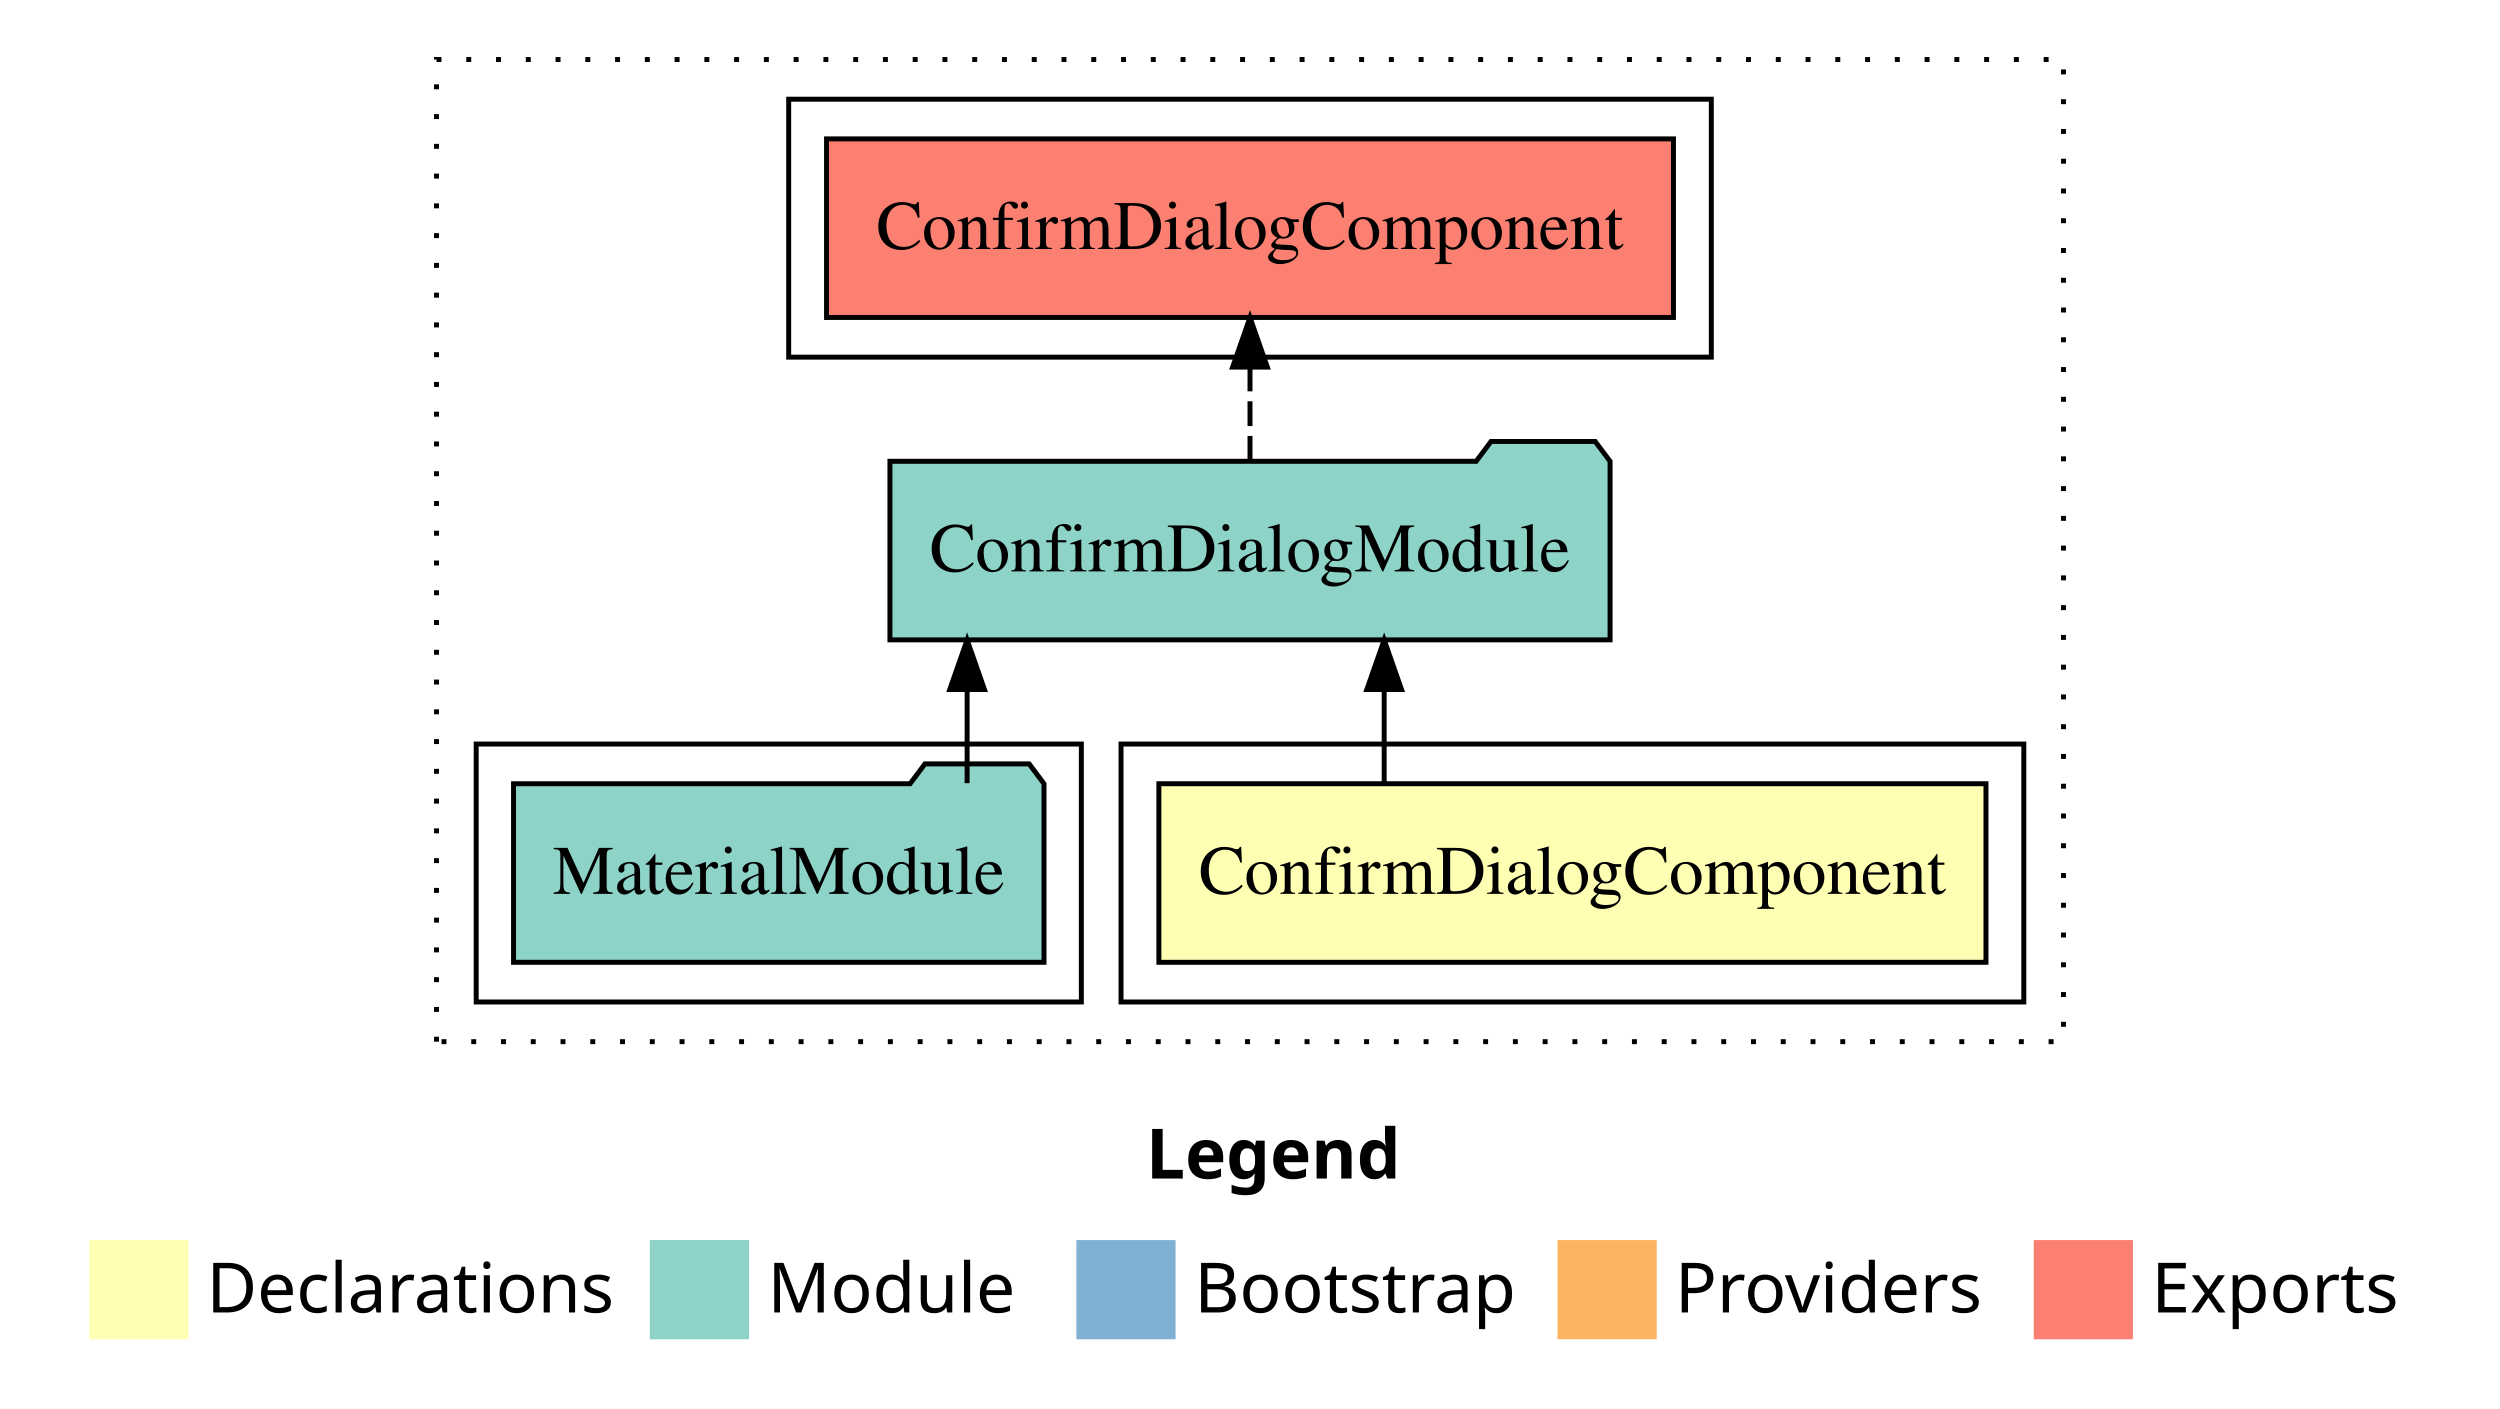
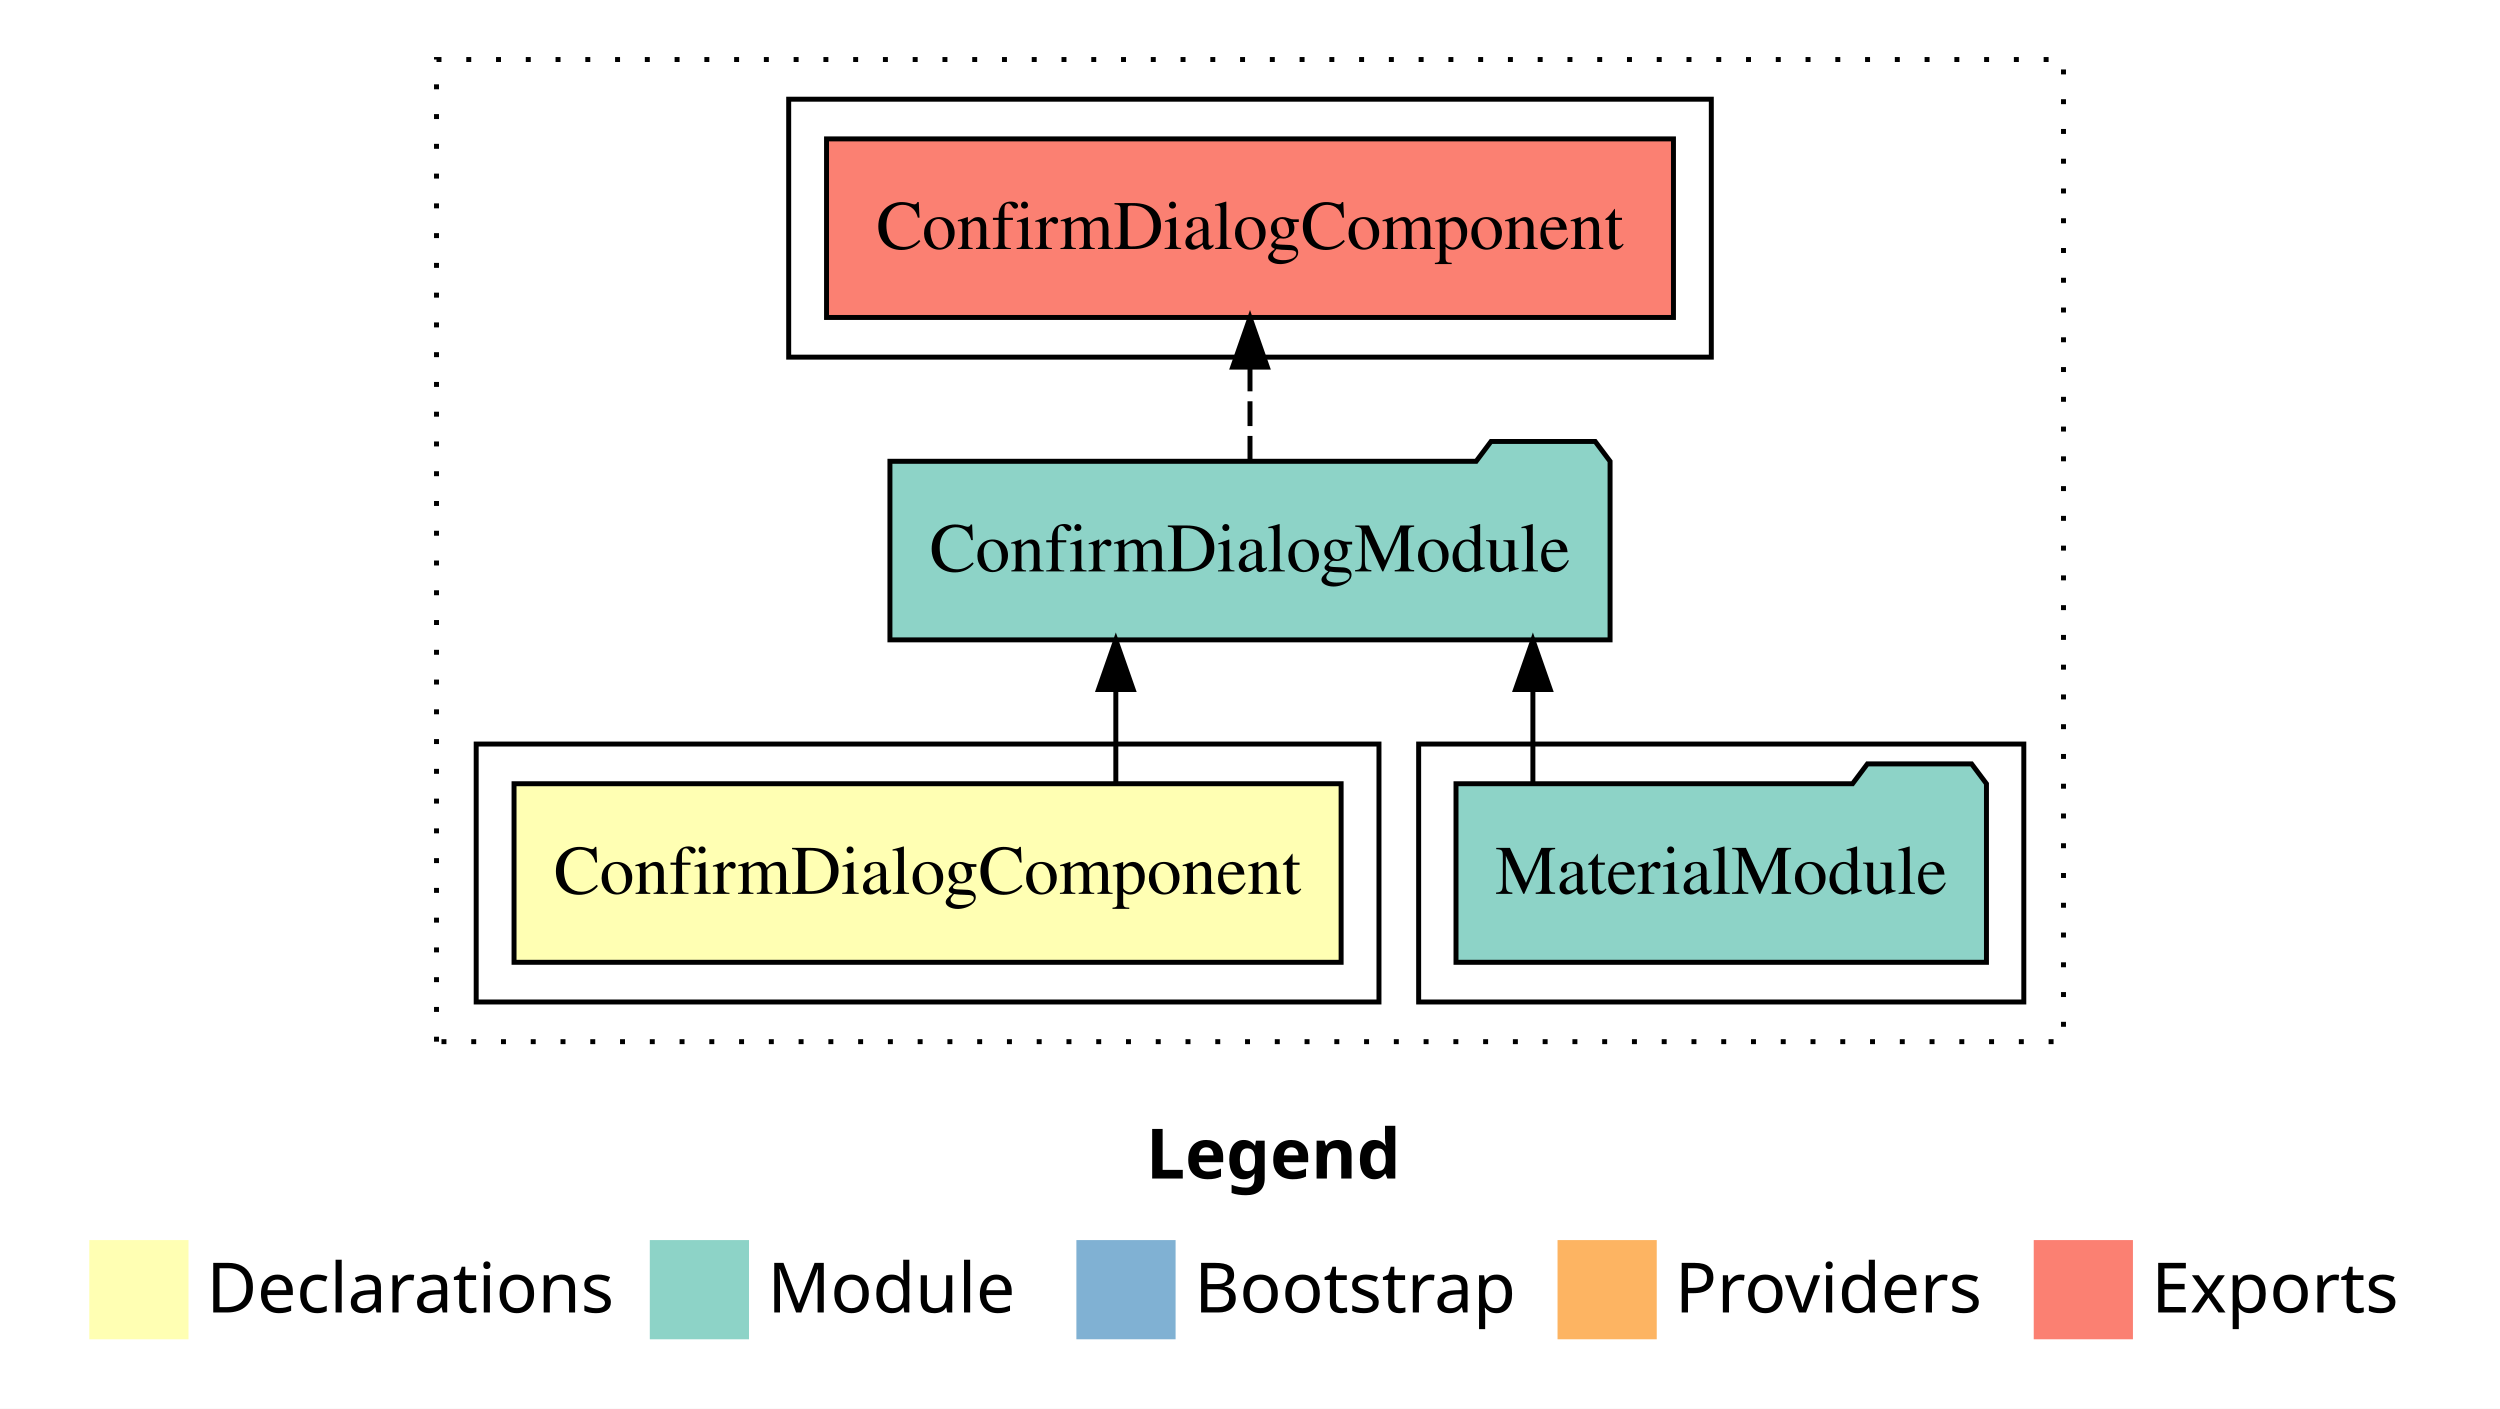
<svg xmlns="http://www.w3.org/2000/svg" width="504pt" height="284pt" viewBox="0.00 0.00 504.00 284.00">
  <g id="graph0" class="graph" transform="scale(1 1) rotate(0) translate(4 280)">
    <polygon fill="white" stroke="transparent" points="-4,4 -4,-280 500,-280 500,4 -4,4" />
    <text text-anchor="start" x="227.01" y="-42.4" font-family="Times-12" font-weight="bold" font-size="14.00">Legend</text>
    <polygon fill="#ffffb3" stroke="transparent" points="14,-10 14,-30 34,-30 34,-10 14,-10" />
    <text text-anchor="start" x="37.63" y="-15.4" font-family="Times-12" font-size="14.00">  Declarations</text>
    <polygon fill="#8dd3c7" stroke="transparent" points="127,-10 127,-30 147,-30 147,-10 127,-10" />
    <text text-anchor="start" x="150.73" y="-15.4" font-family="Times-12" font-size="14.00">  Module</text>
    <polygon fill="#80b1d3" stroke="transparent" points="213,-10 213,-30 233,-30 233,-10 213,-10" />
    <text text-anchor="start" x="236.78" y="-15.4" font-family="Times-12" font-size="14.00">  Bootstrap</text>
    <polygon fill="#fdb462" stroke="transparent" points="310,-10 310,-30 330,-30 330,-10 310,-10" />
    <text text-anchor="start" x="333.67" y="-15.4" font-family="Times-12" font-size="14.00">  Providers</text>
    <polygon fill="#fb8072" stroke="transparent" points="406,-10 406,-30 426,-30 426,-10 406,-10" />
    <text text-anchor="start" x="429.73" y="-15.4" font-family="Times-12" font-size="14.00">  Exports</text>
    <g id="clust1" class="cluster">
      <polygon fill="none" stroke="black" stroke-dasharray="1,5" points="84,-70 84,-268 412,-268 412,-70 84,-70" />
    </g>
+     <g id="clust4" class="cluster">
+       <polygon fill="none" stroke="black" points="282,-78 282,-130 404,-130 404,-78 282,-78" />
+     </g>
    <g id="clust2" class="cluster">
-       <polygon fill="none" stroke="black" points="222,-78 222,-130 404,-130 404,-78 222,-78" />
+       <polygon fill="none" stroke="black" points="92,-78 92,-130 274,-130 274,-78 92,-78" />
    </g>
    <g id="clust5" class="cluster">
      <polygon fill="none" stroke="black" points="155,-208 155,-260 341,-260 341,-208 155,-208" />
    </g>
-     <g id="clust4" class="cluster">
-       <polygon fill="none" stroke="black" points="92,-78 92,-130 214,-130 214,-78 92,-78" />
-     </g>
    <g id="node1" class="node">
-       <polygon fill="#ffffb3" stroke="black" points="396.37,-122 229.63,-122 229.63,-86 396.37,-86 396.37,-122" />
-       <text text-anchor="middle" x="313" y="-99.8" font-family="Times,serif" font-size="14.00">ConfirmDialogComponent</text>
+       <polygon fill="#ffffb3" stroke="black" points="266.37,-122 99.63,-122 99.63,-86 266.37,-86 266.37,-122" />
+       <text text-anchor="middle" x="183" y="-99.8" font-family="Times,serif" font-size="14.00">ConfirmDialogComponent</text>
    </g>
    <g id="node2" class="node">
      <polygon fill="#8dd3c7" stroke="black" points="320.59,-187 317.59,-191 296.59,-191 293.59,-187 175.41,-187 175.41,-151 320.59,-151 320.59,-187" />
      <text text-anchor="middle" x="248" y="-164.8" font-family="Times,serif" font-size="14.00">ConfirmDialogModule</text>
    </g>
    <g id="edge1" class="edge">
-       <path fill="none" stroke="black" d="M275.05,-122.11C275.05,-122.11 275.05,-140.99 275.05,-140.99" />
-       <polygon fill="black" stroke="black" points="271.55,-140.99 275.05,-150.99 278.55,-140.99 271.55,-140.99" />
+       <path fill="none" stroke="black" d="M220.95,-122.11C220.95,-122.11 220.95,-140.99 220.95,-140.99" />
+       <polygon fill="black" stroke="black" points="217.45,-140.99 220.95,-150.99 224.45,-140.99 217.45,-140.99" />
    </g>
    <g id="node4" class="node">
      <polygon fill="#fb8072" stroke="black" points="333.37,-252 162.63,-252 162.63,-216 333.37,-216 333.37,-252" />
      <text text-anchor="middle" x="248" y="-229.8" font-family="Times,serif" font-size="14.00">ConfirmDialogComponent </text>
    </g>
    <g id="edge3" class="edge">
      <path fill="none" stroke="black" stroke-dasharray="5,2" d="M248,-187.11C248,-187.11 248,-205.99 248,-205.99" />
      <polygon fill="black" stroke="black" points="244.5,-205.99 248,-215.99 251.5,-205.99 244.5,-205.99" />
    </g>
    <g id="node3" class="node">
-       <polygon fill="#8dd3c7" stroke="black" points="206.47,-122 203.47,-126 182.47,-126 179.47,-122 99.53,-122 99.53,-86 206.47,-86 206.47,-122" />
-       <text text-anchor="middle" x="153" y="-99.8" font-family="Times,serif" font-size="14.00">MaterialModule</text>
+       <polygon fill="#8dd3c7" stroke="black" points="396.47,-122 393.47,-126 372.47,-126 369.47,-122 289.53,-122 289.53,-86 396.47,-86 396.47,-122" />
+       <text text-anchor="middle" x="343" y="-99.8" font-family="Times,serif" font-size="14.00">MaterialModule</text>
    </g>
    <g id="edge2" class="edge">
-       <path fill="none" stroke="black" d="M190.97,-122.11C190.97,-122.11 190.97,-140.99 190.97,-140.99" />
-       <polygon fill="black" stroke="black" points="187.47,-140.99 190.97,-150.99 194.47,-140.99 187.47,-140.99" />
+       <path fill="none" stroke="black" d="M305.03,-122.11C305.03,-122.11 305.03,-140.99 305.03,-140.99" />
+       <polygon fill="black" stroke="black" points="301.53,-140.99 305.03,-150.99 308.53,-140.99 301.53,-140.99" />
    </g>
  </g>
</svg>
